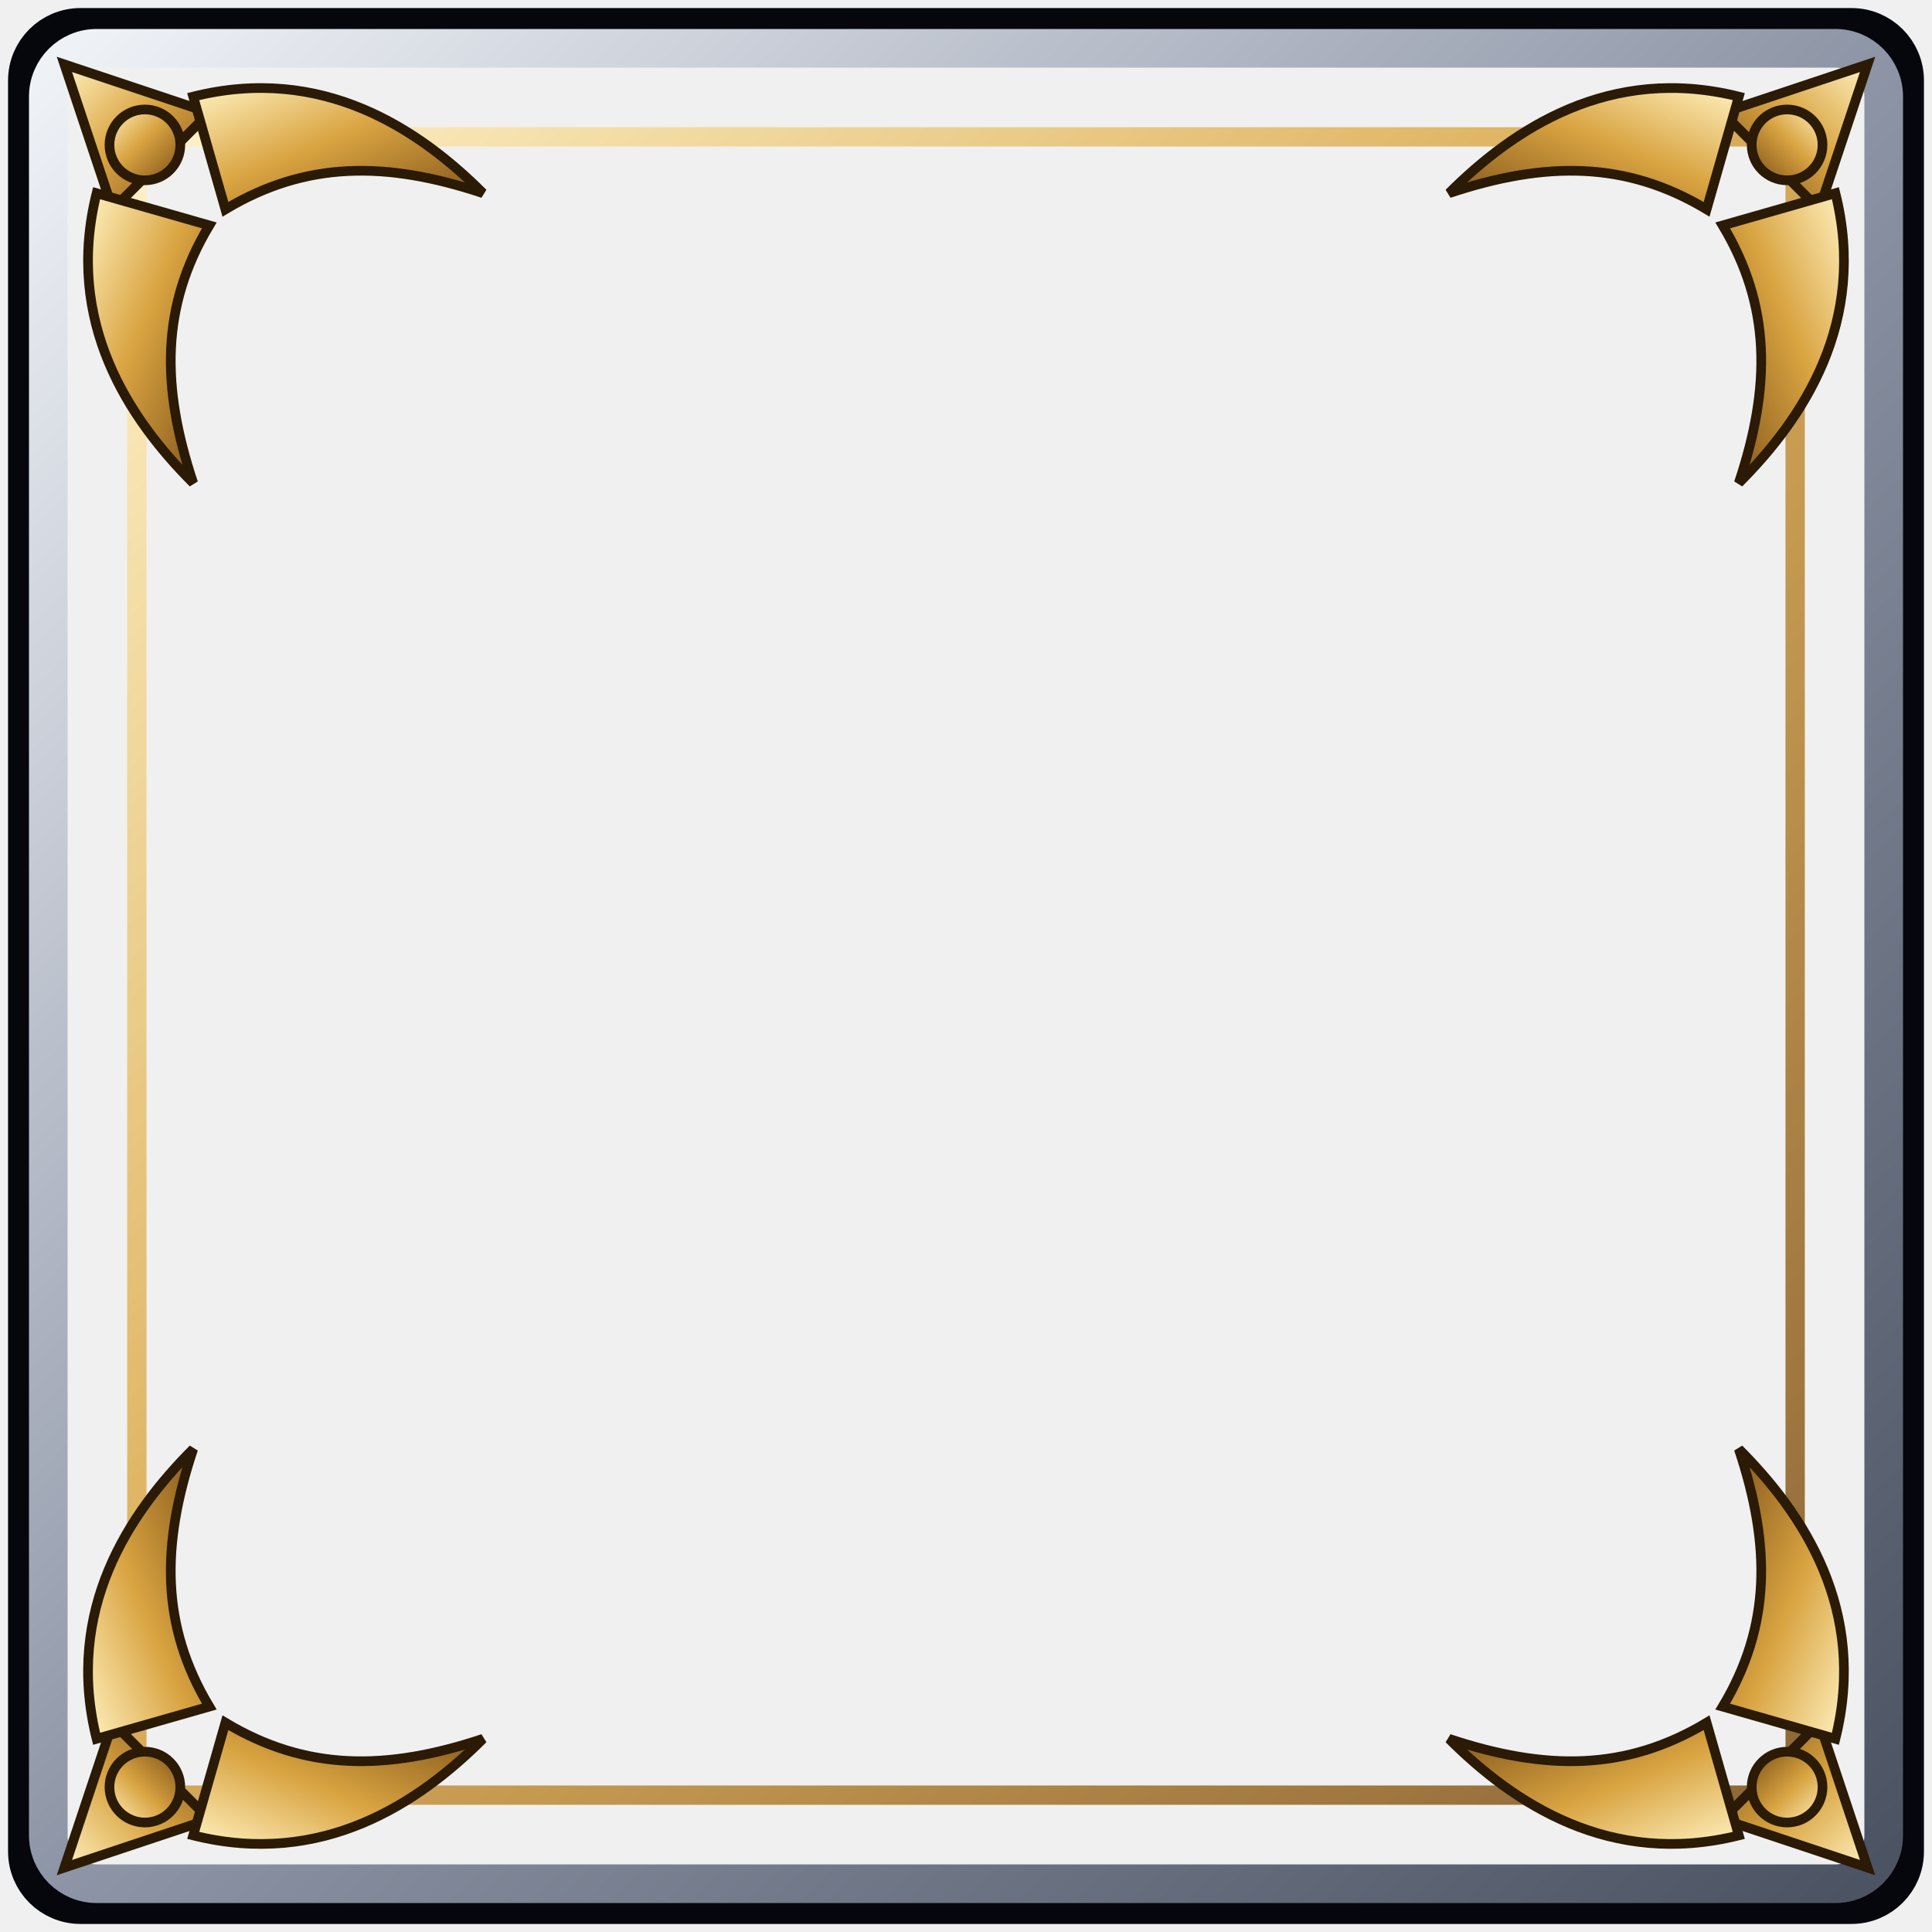
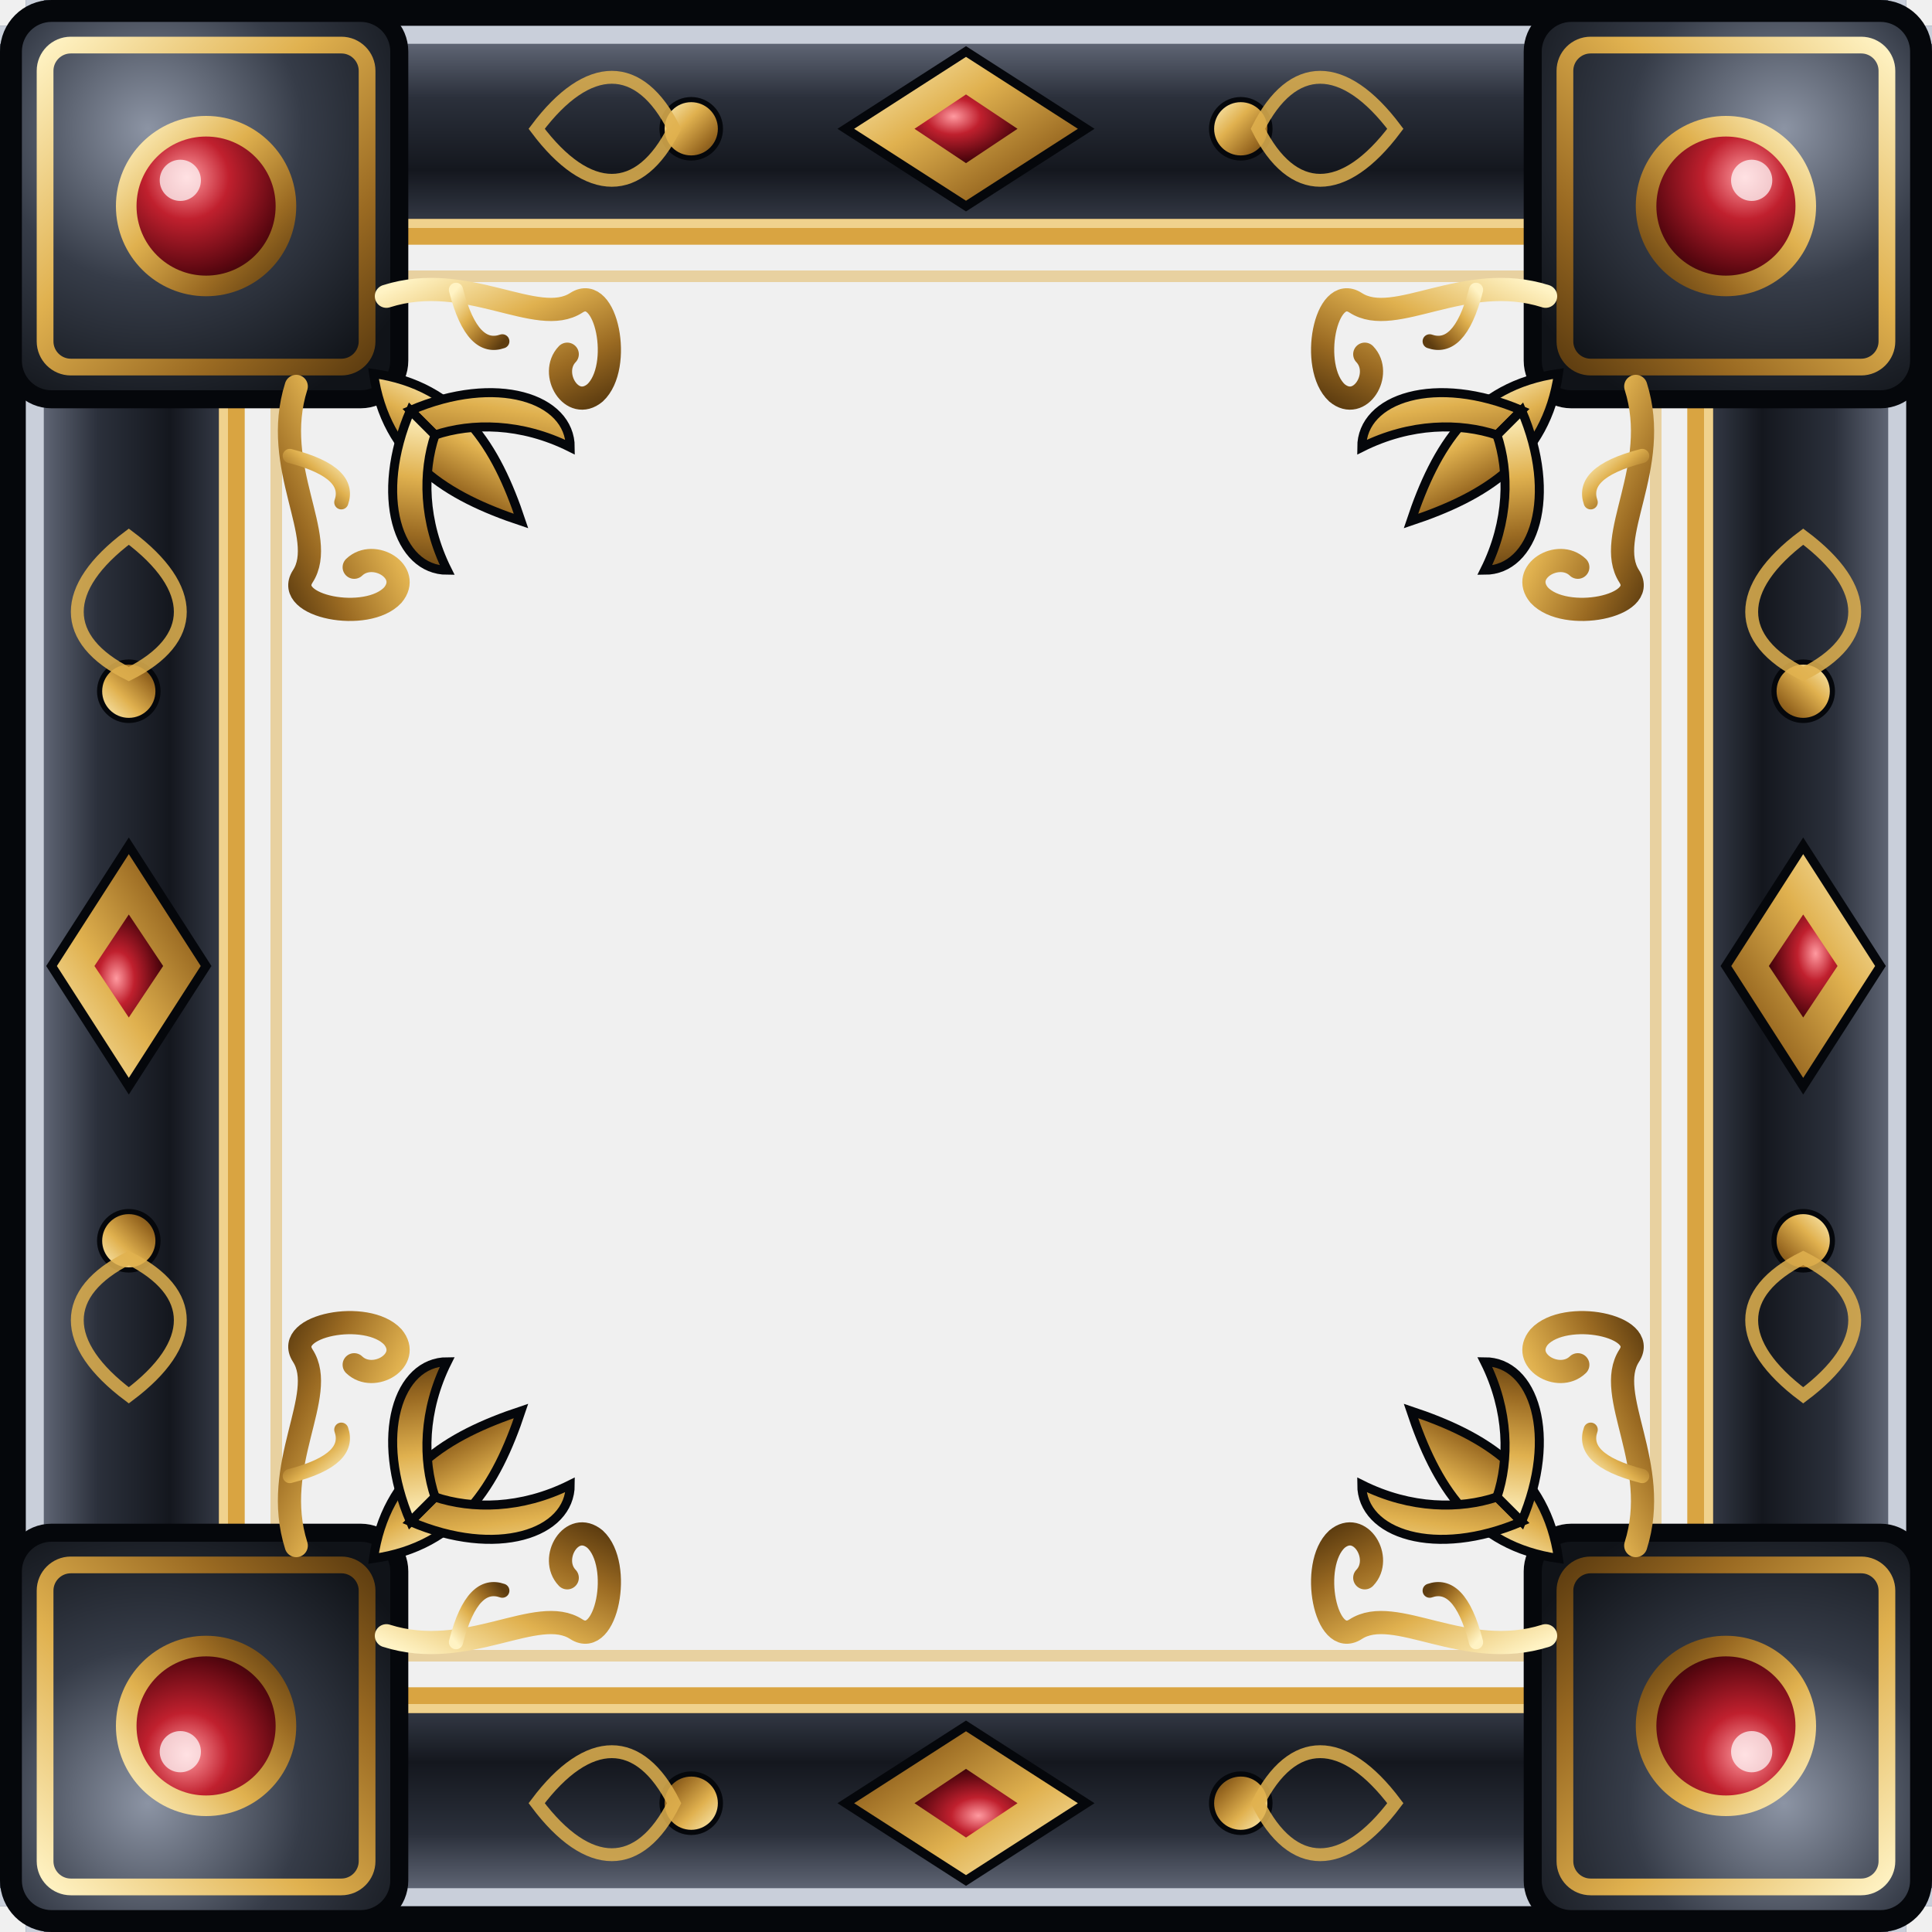
- <svg xmlns="http://www.w3.org/2000/svg" viewBox="0 0 120 120" width="120" height="120">
+ <svg xmlns="http://www.w3.org/2000/svg" viewBox="0 0 150 150" width="150" height="150">
  <defs>
+     <linearGradient id="iron" x1="0" y1="0" x2="0" y2="1">
+       <stop offset="0" stop-color="#6f7686" />
+       <stop offset=".35" stop-color="#2b303b" />
+       <stop offset=".7" stop-color="#14171e" />
+       <stop offset="1" stop-color="#3a404d" />
+     </linearGradient>
+     <linearGradient id="ironv" x1="0" y1="0" x2="1" y2="0">
+       <stop offset="0" stop-color="#6f7686" />
+       <stop offset=".35" stop-color="#2b303b" />
+       <stop offset=".7" stop-color="#14171e" />
+       <stop offset="1" stop-color="#3a404d" />
+     </linearGradient>
    <linearGradient id="silver" x1="0" y1="0" x2="1" y2="1">
-       <stop offset="0" stop-color="#eef1f6" />
-       <stop offset=".5" stop-color="#8d95a6" />
-       <stop offset="1" stop-color="#4c5363" />
+       <stop offset="0" stop-color="#f4f6fa" />
+       <stop offset=".45" stop-color="#a3abba" />
+       <stop offset="1" stop-color="#454b58" />
    </linearGradient>
    <linearGradient id="gold" x1="0" y1="0" x2="1" y2="1">
-       <stop offset="0" stop-color="#fff1bf" />
-       <stop offset=".45" stop-color="#d9a441" />
-       <stop offset="1" stop-color="#7c4f17" />
+       <stop offset="0" stop-color="#fff3c4" />
+       <stop offset=".4" stop-color="#e0b14f" />
+       <stop offset=".75" stop-color="#9a6a22" />
+       <stop offset="1" stop-color="#5e3d10" />
    </linearGradient>
+     <radialGradient id="gem" cx=".38" cy=".32" r=".75">
+       <stop offset="0" stop-color="#ff9aa0" />
+       <stop offset=".35" stop-color="#c0202e" />
+       <stop offset=".8" stop-color="#5a0710" />
+       <stop offset="1" stop-color="#2a0306" />
+     </radialGradient>
+     <radialGradient id="boss" cx=".35" cy=".3" r=".8">
+       <stop offset="0" stop-color="#8c94a4" />
+       <stop offset=".5" stop-color="#363c48" />
+       <stop offset="1" stop-color="#101318" />
+     </radialGradient>
  </defs>
-   <rect x="2" y="2" width="116" height="116" rx="3" fill="none" stroke="#05070c" stroke-width="3" />
-   <rect x="3" y="3" width="114" height="114" rx="3" fill="none" stroke="url(#silver)" stroke-width="2.4" />
-   <rect x="8.5" y="8.5" width="103" height="103" rx="2" fill="none" stroke="url(#gold)" stroke-width="1.2" opacity=".85" />
-   <g fill="url(#gold)" stroke="#2a1a06" stroke-width=".6">
-     <path d="M4 4 l9 3 l-6 6 z" />
-     <path d="M12 6 c8 -2 14 2 18 6 c-6 -2 -11 -2 -16 1 z" />
-     <path d="M6 12 c-2 8 2 14 6 18 c-2 -6 -2 -11 1 -16 z" />
-     <circle cx="9" cy="9" r="2.2" />
-   </g>
-   <g transform="translate(120 0) scale(-1 1)">
-     <g fill="url(#gold)" stroke="#2a1a06" stroke-width=".6">
-       <path d="M4 4 l9 3 l-6 6 z" />
-       <path d="M12 6 c8 -2 14 2 18 6 c-6 -2 -11 -2 -16 1 z" />
-       <path d="M6 12 c-2 8 2 14 6 18 c-2 -6 -2 -11 1 -16 z" />
-       <circle cx="9" cy="9" r="2.2" />
+   <g>
+     <rect x="0" y="2" width="150" height="16" fill="url(#iron)" />
+     <rect x="0" y="2" width="150" height="1.4" fill="#c9cfda" />
+     <rect x="0" y="17" width="150" height="2" fill="#d9a441" />
+     <rect x="0" y="17" width="150" height=".7" fill="#fff0bf" opacity=".6" />
+     <rect x="0" y="21" width="150" height=".9" fill="#e0b14f" opacity=".5" />
+     <g transform="translate(50 0)">
+       <path d="M15.667 10 l9.333 -6 l9.333 6 l-9.333 6 z" fill="url(#gold)" stroke="#05070b" stroke-width=".7" />
+       <path d="M21 10 l4 -2.667 l4 2.667 l-4 2.667 z" fill="url(#gem)" />
+       <circle cx="3.667" cy="10" r="2.267" fill="url(#gold)" stroke="#05070b" stroke-width=".4" />
+       <circle cx="46.333" cy="10" r="2.267" fill="url(#gold)" stroke="#05070b" stroke-width=".4" />
+       <path d="M-8.333 10 c4 -5.333 8 -5.333 10.667 0 c-2.667 5.333 -6.667 5.333 -10.667 0 z" fill="none" stroke="#e0b14f" stroke-width="1" opacity=".85" />
+       <path d="M58.333 10 c-4 -5.333 -8 -5.333 -10.667 0 c2.667 5.333 6.667 5.333 10.667 0 z" fill="none" stroke="#e0b14f" stroke-width="1" opacity=".85" />
    </g>
  </g>
-   <g transform="translate(0 120) scale(1 -1)">
-     <g fill="url(#gold)" stroke="#2a1a06" stroke-width=".6">
-       <path d="M4 4 l9 3 l-6 6 z" />
-       <path d="M12 6 c8 -2 14 2 18 6 c-6 -2 -11 -2 -16 1 z" />
-       <path d="M6 12 c-2 8 2 14 6 18 c-2 -6 -2 -11 1 -16 z" />
-       <circle cx="9" cy="9" r="2.2" />
+   <g transform="translate(150 0) rotate(90)">
+     <rect x="0" y="2" width="150" height="16" fill="url(#iron)" />
+     <rect x="0" y="2" width="150" height="1.4" fill="#c9cfda" />
+     <rect x="0" y="17" width="150" height="2" fill="#d9a441" />
+     <rect x="0" y="17" width="150" height=".7" fill="#fff0bf" opacity=".6" />
+     <rect x="0" y="21" width="150" height=".9" fill="#e0b14f" opacity=".5" />
+     <g transform="translate(50 0)">
+       <path d="M15.667 10 l9.333 -6 l9.333 6 l-9.333 6 z" fill="url(#gold)" stroke="#05070b" stroke-width=".7" />
+       <path d="M21 10 l4 -2.667 l4 2.667 l-4 2.667 z" fill="url(#gem)" />
+       <circle cx="3.667" cy="10" r="2.267" fill="url(#gold)" stroke="#05070b" stroke-width=".4" />
+       <circle cx="46.333" cy="10" r="2.267" fill="url(#gold)" stroke="#05070b" stroke-width=".4" />
+       <path d="M-8.333 10 c4 -5.333 8 -5.333 10.667 0 c-2.667 5.333 -6.667 5.333 -10.667 0 z" fill="none" stroke="#e0b14f" stroke-width="1" opacity=".85" />
+       <path d="M58.333 10 c-4 -5.333 -8 -5.333 -10.667 0 c2.667 5.333 6.667 5.333 10.667 0 z" fill="none" stroke="#e0b14f" stroke-width="1" opacity=".85" />
    </g>
  </g>
-   <g transform="translate(120 120) scale(-1 -1)">
-     <g fill="url(#gold)" stroke="#2a1a06" stroke-width=".6">
-       <path d="M4 4 l9 3 l-6 6 z" />
-       <path d="M12 6 c8 -2 14 2 18 6 c-6 -2 -11 -2 -16 1 z" />
-       <path d="M6 12 c-2 8 2 14 6 18 c-2 -6 -2 -11 1 -16 z" />
-       <circle cx="9" cy="9" r="2.2" />
+   <g transform="translate(150 150) rotate(180)">
+     <rect x="0" y="2" width="150" height="16" fill="url(#iron)" />
+     <rect x="0" y="2" width="150" height="1.4" fill="#c9cfda" />
+     <rect x="0" y="17" width="150" height="2" fill="#d9a441" />
+     <rect x="0" y="17" width="150" height=".7" fill="#fff0bf" opacity=".6" />
+     <rect x="0" y="21" width="150" height=".9" fill="#e0b14f" opacity=".5" />
+     <g transform="translate(50 0)">
+       <path d="M15.667 10 l9.333 -6 l9.333 6 l-9.333 6 z" fill="url(#gold)" stroke="#05070b" stroke-width=".7" />
+       <path d="M21 10 l4 -2.667 l4 2.667 l-4 2.667 z" fill="url(#gem)" />
+       <circle cx="3.667" cy="10" r="2.267" fill="url(#gold)" stroke="#05070b" stroke-width=".4" />
+       <circle cx="46.333" cy="10" r="2.267" fill="url(#gold)" stroke="#05070b" stroke-width=".4" />
+       <path d="M-8.333 10 c4 -5.333 8 -5.333 10.667 0 c-2.667 5.333 -6.667 5.333 -10.667 0 z" fill="none" stroke="#e0b14f" stroke-width="1" opacity=".85" />
+       <path d="M58.333 10 c-4 -5.333 -8 -5.333 -10.667 0 c2.667 5.333 6.667 5.333 10.667 0 z" fill="none" stroke="#e0b14f" stroke-width="1" opacity=".85" />
+     </g>
+   </g>
+   <g transform="translate(0 150) rotate(-90)">
+     <rect x="0" y="2" width="150" height="16" fill="url(#iron)" />
+     <rect x="0" y="2" width="150" height="1.4" fill="#c9cfda" />
+     <rect x="0" y="17" width="150" height="2" fill="#d9a441" />
+     <rect x="0" y="17" width="150" height=".7" fill="#fff0bf" opacity=".6" />
+     <rect x="0" y="21" width="150" height=".9" fill="#e0b14f" opacity=".5" />
+     <g transform="translate(50 0)">
+       <path d="M15.667 10 l9.333 -6 l9.333 6 l-9.333 6 z" fill="url(#gold)" stroke="#05070b" stroke-width=".7" />
+       <path d="M21 10 l4 -2.667 l4 2.667 l-4 2.667 z" fill="url(#gem)" />
+       <circle cx="3.667" cy="10" r="2.267" fill="url(#gold)" stroke="#05070b" stroke-width=".4" />
+       <circle cx="46.333" cy="10" r="2.267" fill="url(#gold)" stroke="#05070b" stroke-width=".4" />
+       <path d="M-8.333 10 c4 -5.333 8 -5.333 10.667 0 c-2.667 5.333 -6.667 5.333 -10.667 0 z" fill="none" stroke="#e0b14f" stroke-width="1" opacity=".85" />
+       <path d="M58.333 10 c-4 -5.333 -8 -5.333 -10.667 0 c2.667 5.333 6.667 5.333 10.667 0 z" fill="none" stroke="#e0b14f" stroke-width="1" opacity=".85" />
+     </g>
+   </g>
+   <rect x="1" y="1" width="148" height="148" rx="3" fill="none" stroke="#05070b" stroke-width="2" />
+   <g>
+     <rect x="1" y="1" width="30" height="30" rx="3" fill="url(#boss)" stroke="#05070b" stroke-width="1.4" />
+     <rect x="3.5" y="3.5" width="25" height="25" rx="2" fill="none" stroke="url(#gold)" stroke-width="1.3" />
+     <circle cx="16" cy="16" r="6.2" fill="url(#gem)" stroke="url(#gold)" stroke-width="1.6" />
+     <circle cx="14" cy="14" r="1.6" fill="#fff" opacity=".7" />
+     <g transform="translate(30 23)">
+       <path d="M0 0 C6.3 -2 11.7 2.5 14.76 0.5     C17.1 -1 18.36 5.5 16.2 7.5 C14.4 9 12.6 6 14.04 4.5" fill="none" stroke="url(#gold)" stroke-width="1.8" stroke-linecap="round" />
+       <path d="M5.4 -0.5 c0.9 3.5 2.16 4.5 3.6 4" fill="none" stroke="url(#gold)" stroke-width="1.1" stroke-linecap="round" />
+     </g>
+     <g transform="translate(23 30) rotate(90)">
+       <path d="M0 0 C6.3 2 11.7 -2.5 14.76 -0.5     C17.1 1 18.36 -5.5 16.2 -7.5 C14.4 -9 12.6 -6 14.04 -4.5" fill="none" stroke="url(#gold)" stroke-width="1.8" stroke-linecap="round" />
+       <path d="M5.4 0.5 c0.9 -3.5 2.16 -4.5 3.6 -4" fill="none" stroke="url(#gold)" stroke-width="1.1" stroke-linecap="round" />
+     </g>
+     <g transform="translate(29 29) rotate(45)">
+       <g fill="url(#gold)" stroke="#05070b" stroke-width=".7">
+         <path d="M0 0 C5.4 -4.05 10.8 -2.7 16.2 0 C10.8 2.7 5.4 4.05 0 0 Z" />
+         <path d="M4.05 0 C6.75 -6.75 12.15 -9.45 14.85 -6.75 C10.8 -5.4 8.1 -2.7 6.75 0 Z" />
+         <path d="M4.05 0 C6.75 6.75 12.15 9.45 14.85 6.75 C10.8 5.4 8.1 2.7 6.75 0 Z" />
+       </g>
+     </g>
+   </g>
+   <g transform="translate(150 0) scale(-1 1)">
+     <g>
+       <rect x="1" y="1" width="30" height="30" rx="3" fill="url(#boss)" stroke="#05070b" stroke-width="1.4" />
+       <rect x="3.5" y="3.5" width="25" height="25" rx="2" fill="none" stroke="url(#gold)" stroke-width="1.3" />
+       <circle cx="16" cy="16" r="6.2" fill="url(#gem)" stroke="url(#gold)" stroke-width="1.6" />
+       <circle cx="14" cy="14" r="1.6" fill="#fff" opacity=".7" />
+       <g transform="translate(30 23)">
+         <path d="M0 0 C6.3 -2 11.7 2.5 14.76 0.5     C17.1 -1 18.36 5.5 16.2 7.5 C14.4 9 12.6 6 14.04 4.5" fill="none" stroke="url(#gold)" stroke-width="1.8" stroke-linecap="round" />
+         <path d="M5.4 -0.5 c0.9 3.5 2.16 4.5 3.6 4" fill="none" stroke="url(#gold)" stroke-width="1.1" stroke-linecap="round" />
+       </g>
+       <g transform="translate(23 30) rotate(90)">
+         <path d="M0 0 C6.3 2 11.7 -2.5 14.76 -0.5     C17.1 1 18.36 -5.5 16.2 -7.5 C14.4 -9 12.6 -6 14.04 -4.5" fill="none" stroke="url(#gold)" stroke-width="1.8" stroke-linecap="round" />
+         <path d="M5.4 0.5 c0.9 -3.5 2.16 -4.5 3.6 -4" fill="none" stroke="url(#gold)" stroke-width="1.1" stroke-linecap="round" />
+       </g>
+       <g transform="translate(29 29) rotate(45)">
+         <g fill="url(#gold)" stroke="#05070b" stroke-width=".7">
+           <path d="M0 0 C5.4 -4.05 10.8 -2.7 16.2 0 C10.8 2.7 5.4 4.05 0 0 Z" />
+           <path d="M4.05 0 C6.75 -6.75 12.15 -9.45 14.85 -6.75 C10.8 -5.4 8.1 -2.7 6.75 0 Z" />
+           <path d="M4.05 0 C6.75 6.75 12.15 9.45 14.85 6.75 C10.8 5.4 8.1 2.7 6.75 0 Z" />
+         </g>
+       </g>
+     </g>
+   </g>
+   <g transform="translate(0 150) scale(1 -1)">
+     <g>
+       <rect x="1" y="1" width="30" height="30" rx="3" fill="url(#boss)" stroke="#05070b" stroke-width="1.4" />
+       <rect x="3.5" y="3.5" width="25" height="25" rx="2" fill="none" stroke="url(#gold)" stroke-width="1.3" />
+       <circle cx="16" cy="16" r="6.2" fill="url(#gem)" stroke="url(#gold)" stroke-width="1.6" />
+       <circle cx="14" cy="14" r="1.6" fill="#fff" opacity=".7" />
+       <g transform="translate(30 23)">
+         <path d="M0 0 C6.3 -2 11.7 2.5 14.76 0.5     C17.1 -1 18.36 5.5 16.2 7.5 C14.4 9 12.6 6 14.04 4.5" fill="none" stroke="url(#gold)" stroke-width="1.8" stroke-linecap="round" />
+         <path d="M5.4 -0.5 c0.9 3.5 2.16 4.5 3.6 4" fill="none" stroke="url(#gold)" stroke-width="1.1" stroke-linecap="round" />
+       </g>
+       <g transform="translate(23 30) rotate(90)">
+         <path d="M0 0 C6.3 2 11.7 -2.5 14.76 -0.5     C17.1 1 18.36 -5.5 16.2 -7.5 C14.4 -9 12.6 -6 14.04 -4.5" fill="none" stroke="url(#gold)" stroke-width="1.8" stroke-linecap="round" />
+         <path d="M5.4 0.5 c0.9 -3.5 2.16 -4.5 3.6 -4" fill="none" stroke="url(#gold)" stroke-width="1.1" stroke-linecap="round" />
+       </g>
+       <g transform="translate(29 29) rotate(45)">
+         <g fill="url(#gold)" stroke="#05070b" stroke-width=".7">
+           <path d="M0 0 C5.4 -4.05 10.8 -2.7 16.2 0 C10.8 2.7 5.4 4.05 0 0 Z" />
+           <path d="M4.05 0 C6.75 -6.75 12.15 -9.45 14.85 -6.75 C10.8 -5.4 8.1 -2.7 6.75 0 Z" />
+           <path d="M4.05 0 C6.75 6.75 12.15 9.45 14.85 6.75 C10.8 5.4 8.1 2.7 6.75 0 Z" />
+         </g>
+       </g>
+     </g>
+   </g>
+   <g transform="translate(150 150) scale(-1 -1)">
+     <g>
+       <rect x="1" y="1" width="30" height="30" rx="3" fill="url(#boss)" stroke="#05070b" stroke-width="1.4" />
+       <rect x="3.5" y="3.5" width="25" height="25" rx="2" fill="none" stroke="url(#gold)" stroke-width="1.3" />
+       <circle cx="16" cy="16" r="6.2" fill="url(#gem)" stroke="url(#gold)" stroke-width="1.6" />
+       <circle cx="14" cy="14" r="1.6" fill="#fff" opacity=".7" />
+       <g transform="translate(30 23)">
+         <path d="M0 0 C6.3 -2 11.7 2.5 14.76 0.5     C17.1 -1 18.36 5.5 16.2 7.5 C14.4 9 12.6 6 14.04 4.5" fill="none" stroke="url(#gold)" stroke-width="1.8" stroke-linecap="round" />
+         <path d="M5.4 -0.5 c0.9 3.5 2.16 4.5 3.6 4" fill="none" stroke="url(#gold)" stroke-width="1.1" stroke-linecap="round" />
+       </g>
+       <g transform="translate(23 30) rotate(90)">
+         <path d="M0 0 C6.3 2 11.7 -2.5 14.76 -0.5     C17.1 1 18.36 -5.5 16.2 -7.5 C14.4 -9 12.6 -6 14.04 -4.5" fill="none" stroke="url(#gold)" stroke-width="1.8" stroke-linecap="round" />
+         <path d="M5.4 0.5 c0.9 -3.5 2.16 -4.5 3.6 -4" fill="none" stroke="url(#gold)" stroke-width="1.1" stroke-linecap="round" />
+       </g>
+       <g transform="translate(29 29) rotate(45)">
+         <g fill="url(#gold)" stroke="#05070b" stroke-width=".7">
+           <path d="M0 0 C5.4 -4.05 10.8 -2.7 16.2 0 C10.8 2.7 5.4 4.05 0 0 Z" />
+           <path d="M4.05 0 C6.75 -6.75 12.15 -9.45 14.85 -6.75 C10.8 -5.4 8.1 -2.7 6.75 0 Z" />
+           <path d="M4.05 0 C6.75 6.75 12.15 9.45 14.85 6.75 C10.8 5.4 8.1 2.7 6.75 0 Z" />
+         </g>
+       </g>
    </g>
  </g>
</svg>
